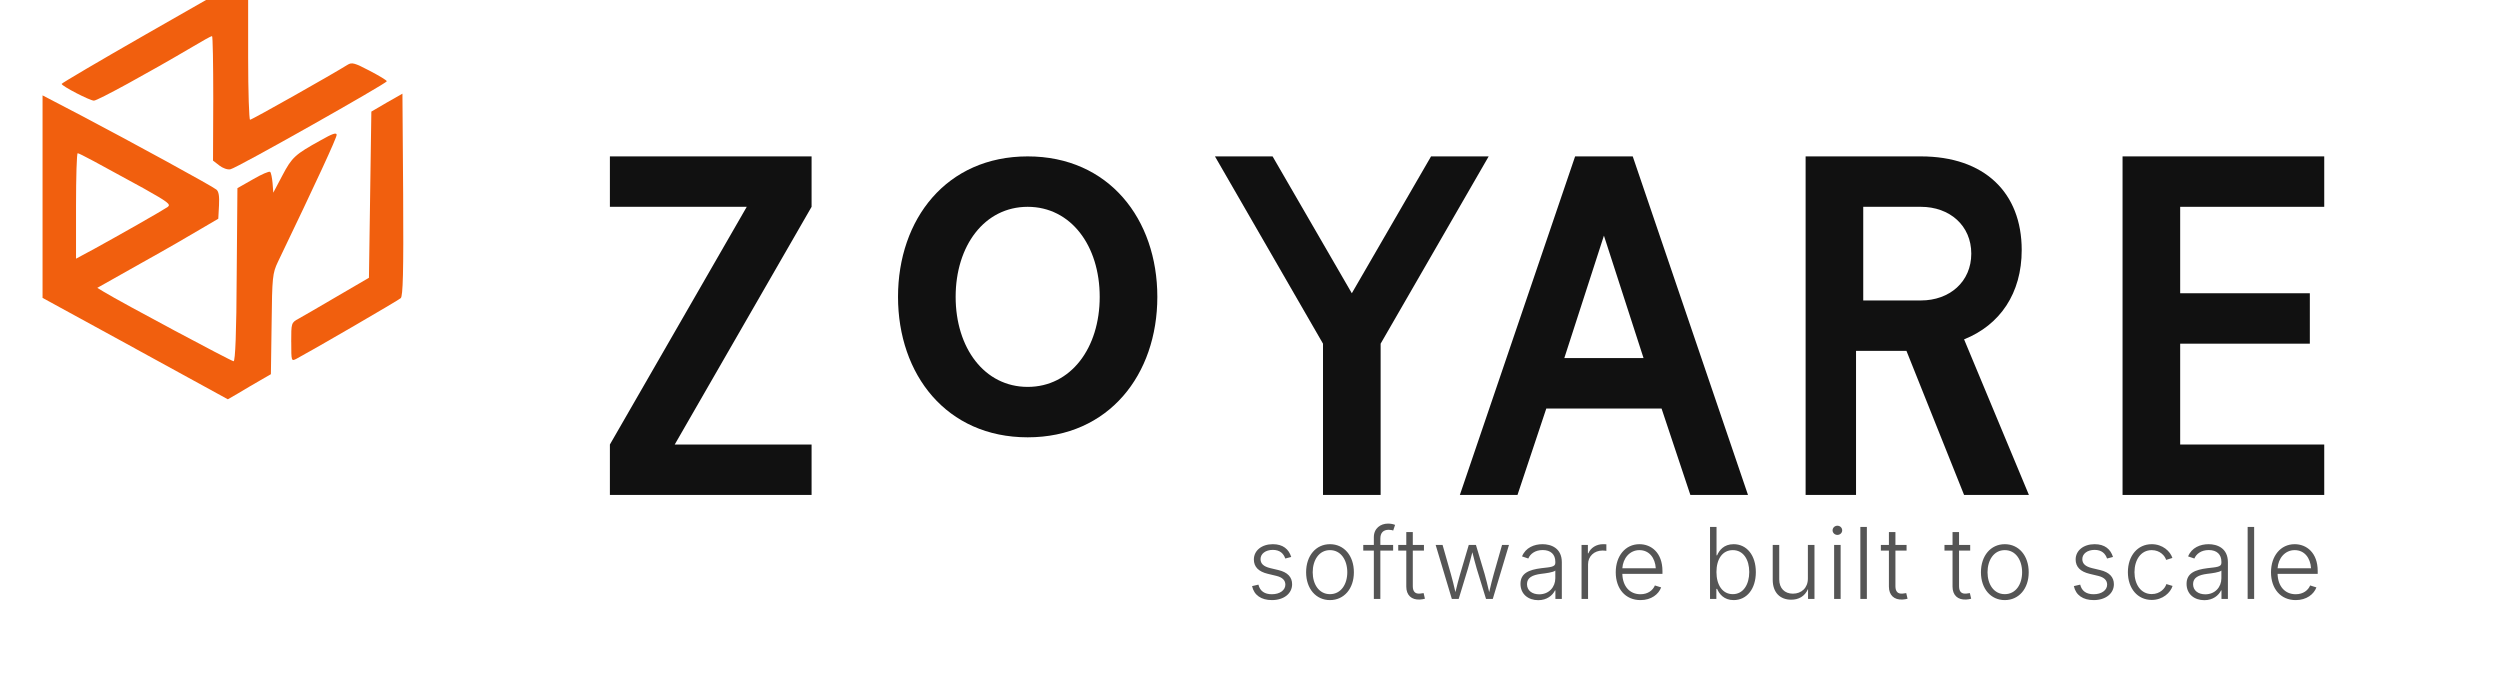
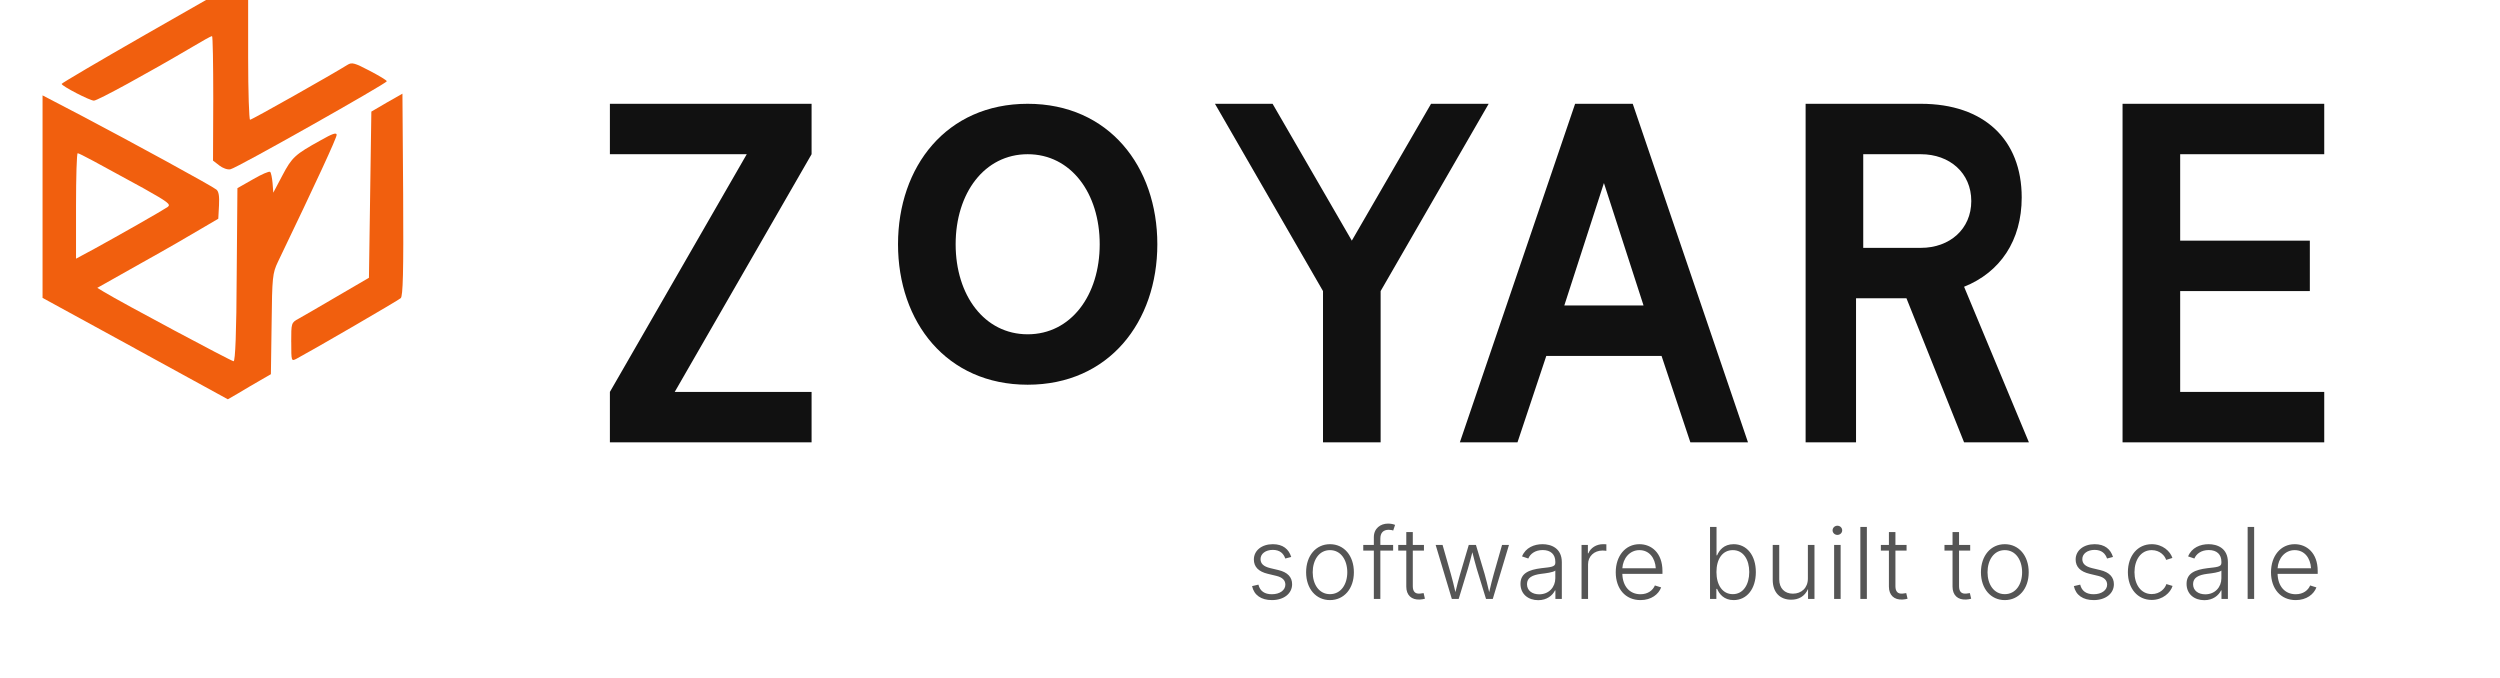
<svg xmlns="http://www.w3.org/2000/svg" viewBox="0 0 480 130" fill="none" role="img" aria-label="Zoyare — software built to scale">
  <g fill="#f15f0e" transform="translate(2 5) scale(0.373) translate(-285 -385)">
    <path d="M 349.29 551.02 l -47.75 -26.09 0 -52.06 0 -52.18 20.06 10.46 c 25.72 13.54 67.20 36.18 69.42 38.03 1.23 0.98 1.60 3.45 1.35 8.12 l -0.37 6.89 -8.62 5.05 c -4.68 2.83 -18.71 10.95 -31.14 17.85 l -22.52 12.68 3.45 2.09 c 9.11 5.54 65.60 35.69 66.71 35.69 0.86 0 1.48 -14.89 1.60 -44.55 l 0.37 -44.55 8 -4.55 c 4.43 -2.58 8.37 -4.31 8.86 -3.82 0.49 0.49 0.98 3.08 1.23 5.78 l 0.37 4.92 4.68 -8.86 c 4.92 -9.35 6.52 -10.83 19.69 -18.09 6.03 -3.45 8.25 -4.18 8.25 -2.83 0 1.60 -10.22 23.75 -30.28 65.48 -2.71 5.78 -2.95 7.63 -3.20 31.88 l -0.37 25.85 -5.54 3.20 c -3.08 1.72 -8 4.68 -11.08 6.52 l -5.54 3.20 -47.63 -26.09 z m 1.48 -64 c 7.14 -4.06 13.91 -8 15.14 -8.86 1.85 -1.35 0.37 -2.46 -12.31 -9.60 -24 -13.17 -33.11 -18.09 -33.97 -18.09 -0.49 0 -0.86 12.18 -0.86 27.20 l 0 27.08 9.60 -5.17 c 5.17 -2.83 15.26 -8.49 22.40 -12.55 z" />
    <path d="M 429.54 547.69 c 0 -9.85 0 -9.97 3.82 -12.06 2.09 -1.11 11.08 -6.40 19.94 -11.57 l 16.25 -9.48 0.62 -42.83 0.62 -42.71 8 -4.68 8 -4.55 0.37 51.82 c 0.25 40.49 -0.12 52.31 -1.23 53.42 -1.35 1.23 -44.80 26.46 -53.54 31.14 -2.83 1.48 -2.83 1.48 -2.83 -8.49 z" />
    <path d="M 392.49 456.74 l -3.20 -2.46 0.12 -32.12 c 0 -17.60 -0.25 -32 -0.62 -32 -0.49 0 -4.92 2.46 -9.85 5.42 -23.38 13.78 -49.11 27.82 -50.95 27.82 -2.09 0 -16.62 -7.51 -16.62 -8.62 0 -0.37 19.45 -11.82 43.32 -25.48 l 43.32 -24.74 4.68 2.34 4.68 2.34 0 32 c 0 17.60 0.49 32 0.98 32 0.98 0 42.58 -23.51 50.22 -28.31 2.22 -1.35 3.57 -0.98 11.32 3.08 4.92 2.58 8.86 4.92 8.86 5.42 -0.12 1.11 -77.42 44.80 -80.49 45.29 -1.48 0.37 -4.06 -0.62 -5.78 -1.97 z" />
  </g>
-   <g fill="#111111" transform="translate(-21.2 7.9) scale(2.766)">
+   <g fill="#111111" transform="translate(-21.2 -2.2) scale(2.766)">
    <path d="M50 8h14v3.5L54.5 28H64v3.5H50V28l9.5-16.5H50V8z" />
    <path d="M70 17.75C70 12.36 73.36 8 79 8s9 4.36 9 9.75-3.36 9.75-9 9.75-9-4.36-9-9.75zm14 0C84 14.2 82 11.5 79 11.5s-5 2.7-5 6.25 2 6.25 5 6.25 5-2.7 5-6.25z" />
    <path d="M96 8l5.5 9.5L107 8h4l-7.5 13v10.5h-4V21L92 8h4z" />
    <path d="M117 8h4l8 23.5h-4l-2-6h-8l-2 6h-4L117 8zm4.75 14-2.75-8.5-2.75 8.5h5.5z" />
    <path d="M133 8h8c4.4 0 7 2.5 7 6.5 0 3-1.5 5.2-4 6.2l4.5 10.8h-4.5l-4-10h-3.5v10H133V8zm4 3.5v6.5h4c2 0 3.5-1.3 3.5-3.25S143 11.5 141 11.5h-4z" />
    <path d="M155 8h14v3.5h-10v6h9v3.5h-9v7h10v3.5h-14V8z" />
  </g>
  <text x="446" y="115" text-anchor="end" font-family="'Space Grotesk', 'Inter', Arial, sans-serif" font-size="19" font-weight="300" letter-spacing="0.6" fill="#555555">software built to scale</text>
</svg>
